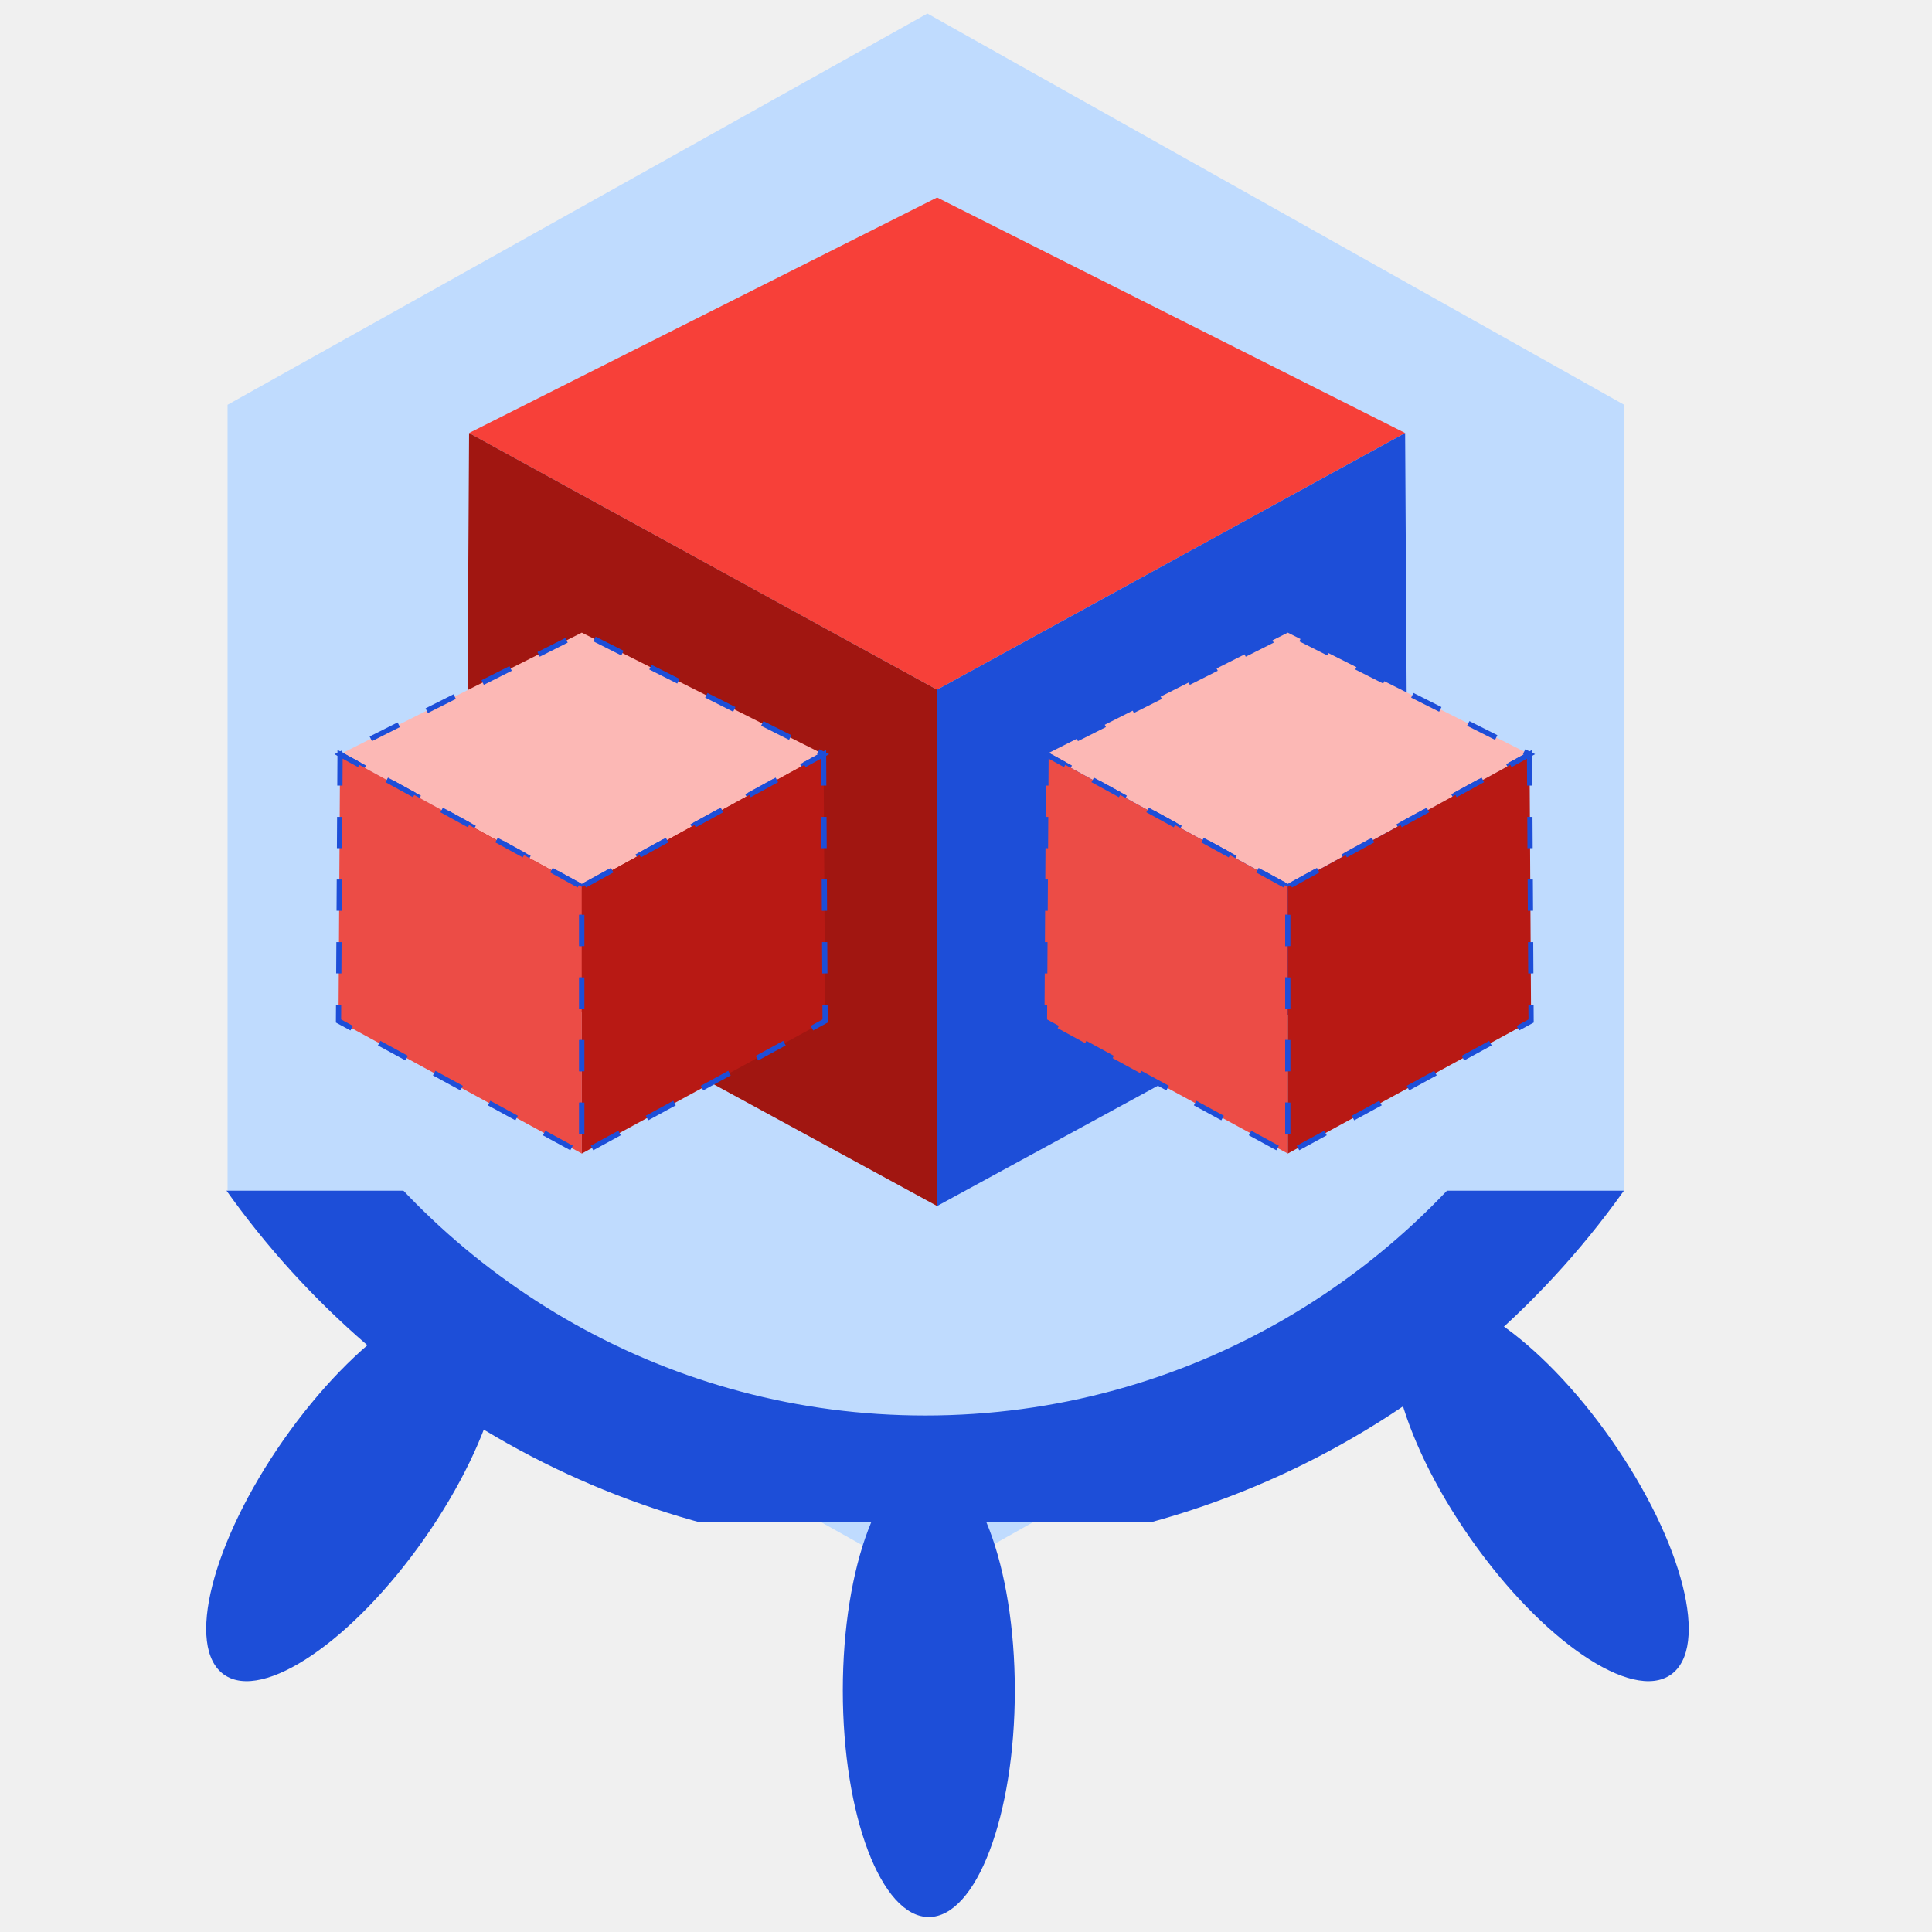
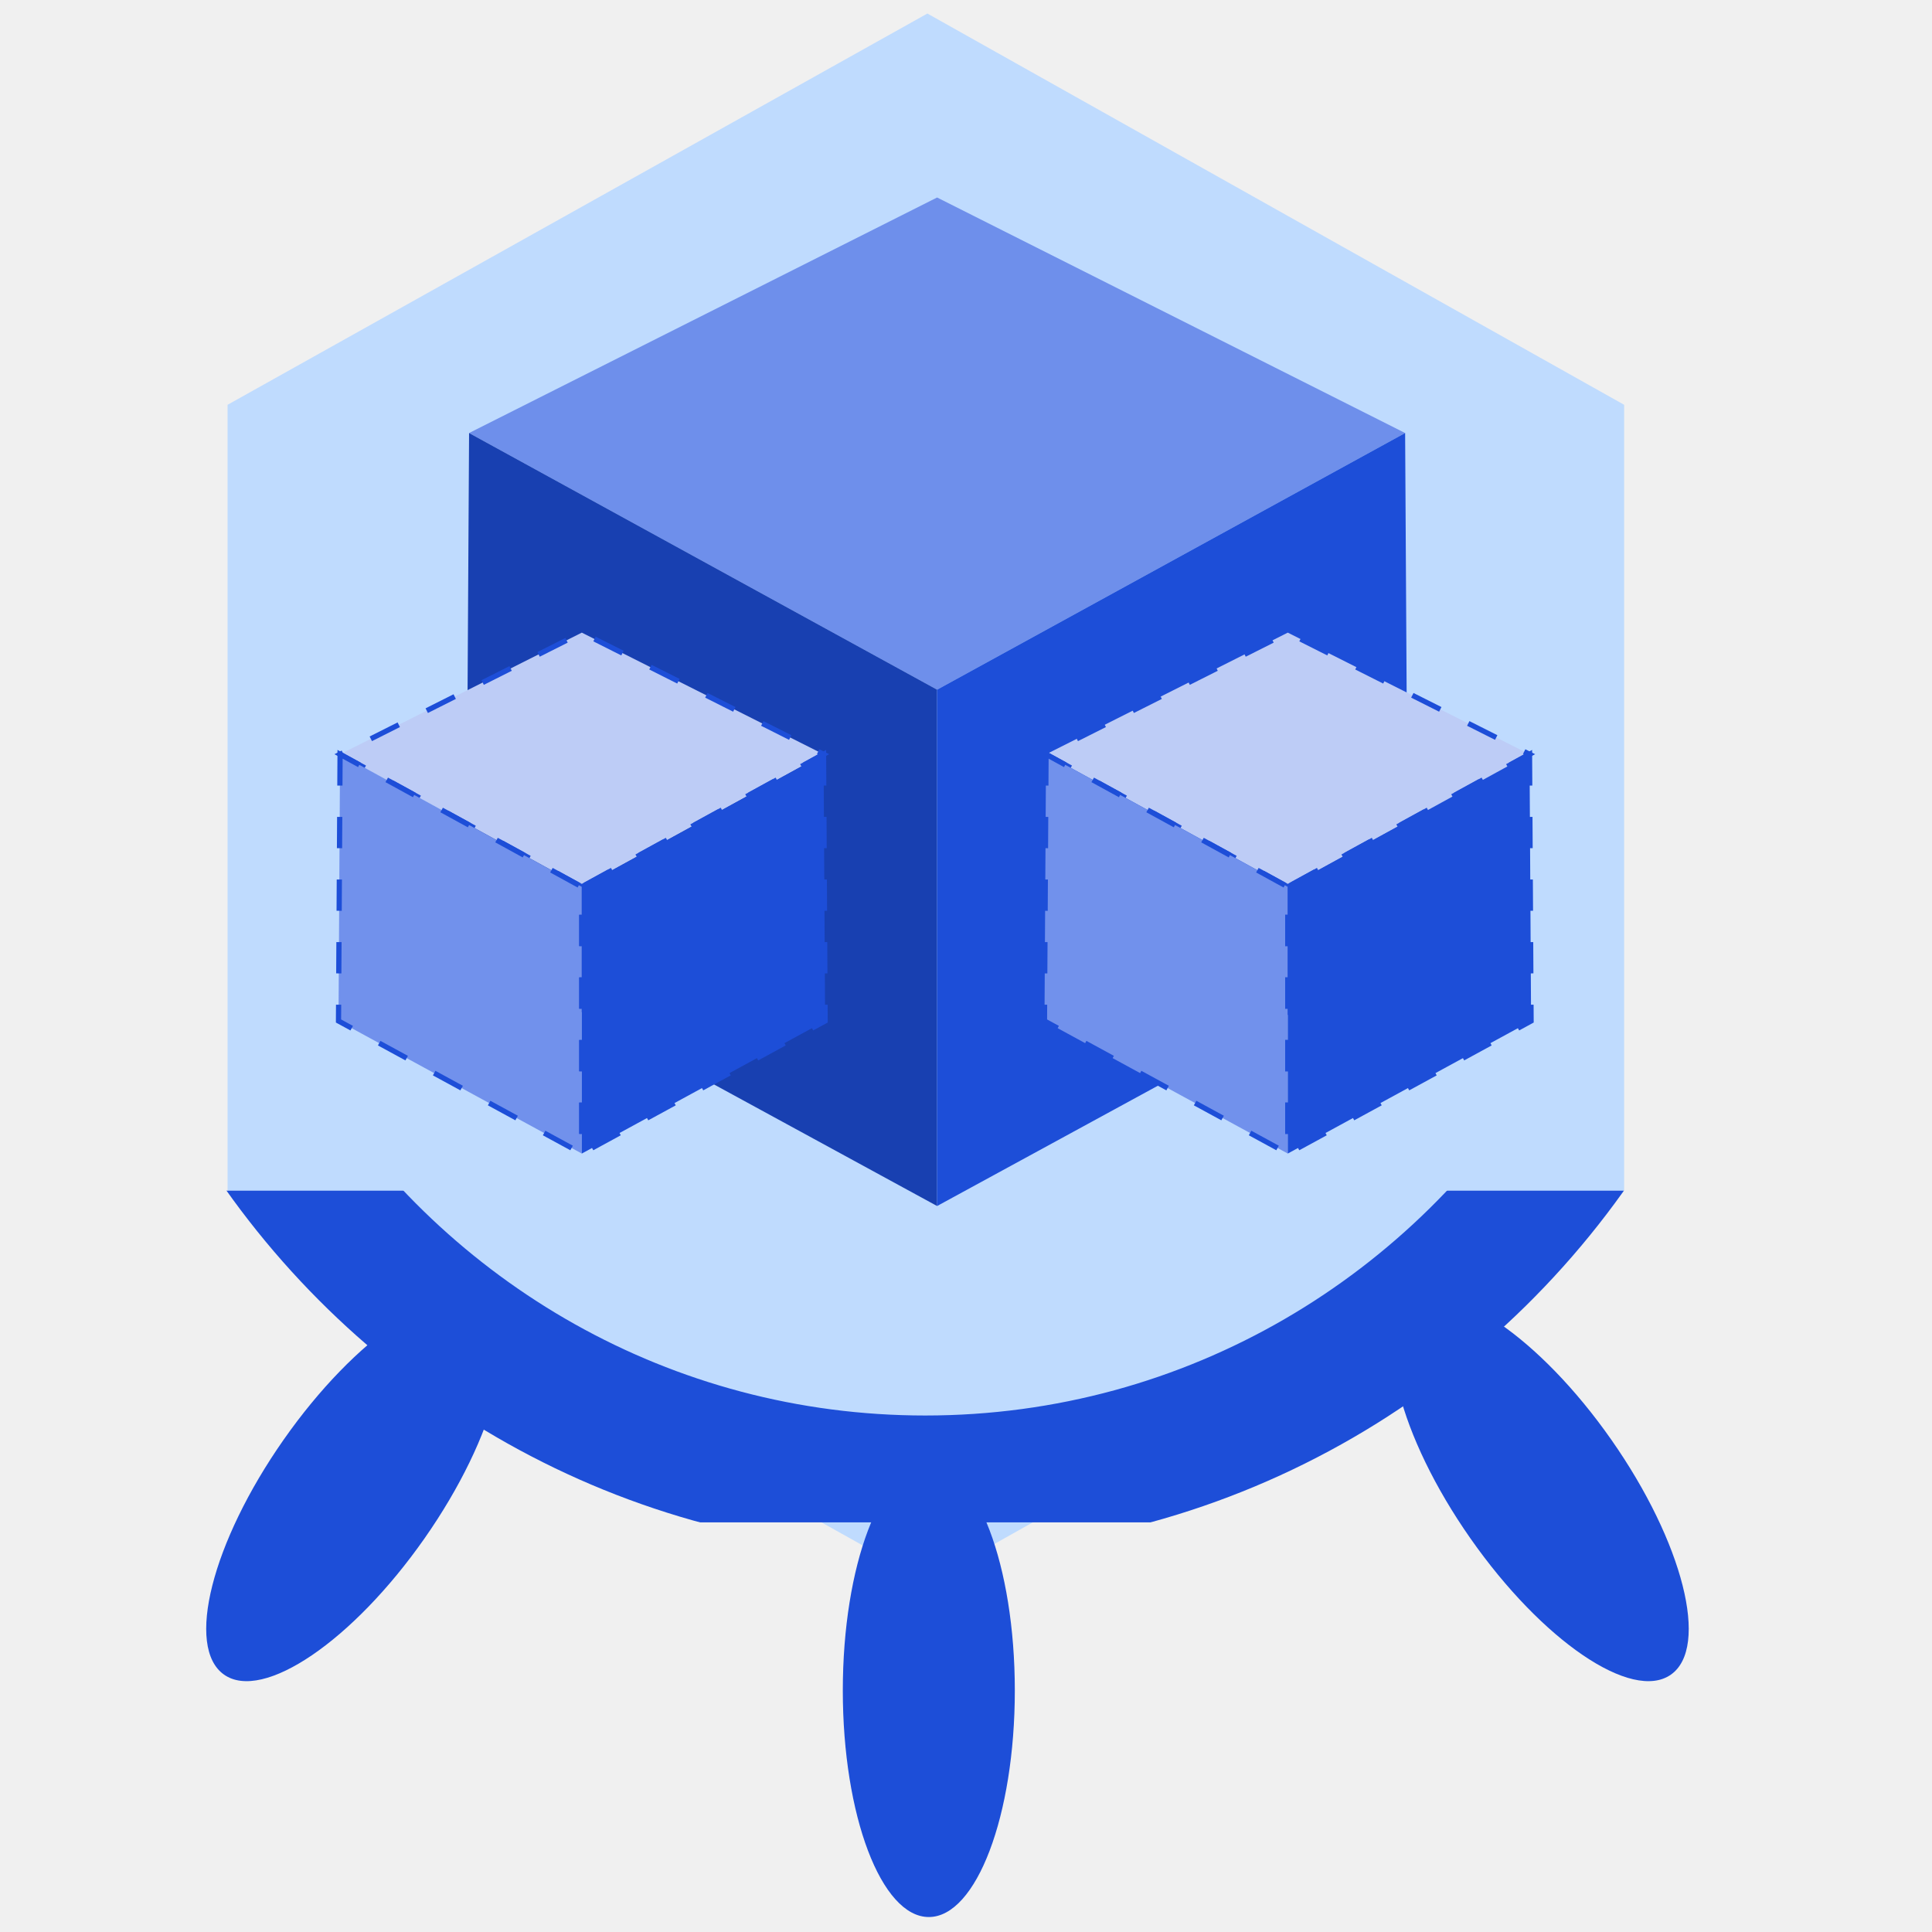
- <svg xmlns="http://www.w3.org/2000/svg" width="40" height="40" version="1.1" viewBox="0 0 40 40">
-   <defs>
+ <svg xmlns="http://www.w3.org/2000/svg" width="40" height="40" version="1.1" viewBox="0 0 40 40" id="svg207">
+   <defs id="defs147">
    <mask id="c" fill="#ffffff">
-       <path d="m0 0h313.3v159.86h-313.3z" fill="#fff" fill-rule="evenodd" />
+       <path d="m0 0h313.3v159.86h-313.3z" fill="#fff" fill-rule="evenodd" id="path144" />
    </mask>
  </defs>
  <mask id="a" fill="#ffffff">
-     <path d="m0 0h313.3v159.86h-313.3z" fill="#fff" fill-rule="evenodd" />
+     <path d="m0 0h313.3v159.86h-313.3z" fill="#fff" fill-rule="evenodd" id="path149" />
  </mask>
  <mask id="b" fill="#ffffff">
-     <path d="m0 0h313.3v159.86h-313.3z" fill="#fff" fill-rule="evenodd" />
+     <path d="m0 0h313.3v159.86h-313.3z" fill="#fff" fill-rule="evenodd" id="path152" />
  </mask>
-   <g>
-     <g transform="translate(40)">
-       <g transform="translate(-39.6 .24702)">
-         <g transform="matrix(.49527 0 0 .49527 5.0758 3.2126)">
-           <g transform="matrix(1.7758,0,0,1.7758,-164.24,-70.425)">
-             <g transform="translate(96.564,87.836)" fill="#66ff9a" stroke-width="3.24">
-               <polygon class="st0" transform="matrix(.72255 0 0 .7031 -28.717 -125.97)" points="32.9 118.6 55.7 105.5 78.4 118.6 78.4 144.9 55.7 158 32.9 144.9" fill="#bfdbfe" />
+   <g id="g205">
+     <g transform="translate(40)" id="g203">
+       <g transform="translate(-39.6 .24702)" id="g177">
+         <g transform="matrix(.49527 0 0 .49527 5.0758 3.2126)" id="g175">
+           <g transform="matrix(1.7758,0,0,1.7758,-164.24,-70.425)" id="g173">
+             <g transform="translate(96.564,87.836)" fill="#66ff9a" stroke-width="3.24" id="g157">
+               <polygon class="st0" transform="matrix(.72255 0 0 .7031 -28.717 -125.97)" points="32.9 118.6 55.7 105.5 78.4 118.6 78.4 144.9 55.7 158 32.9 144.9" fill="#bfdbfe" id="polygon155" />
            </g>
-             <g transform="matrix(.15831 0 0 .15831 83.649 18.463)" fill="#005e20" fill-rule="evenodd">
-               <g transform="matrix(1.0777,0,0,-1.0777,-10.799,451.79)">
-                 <g transform="matrix(.94489 0 0 .94489 8.6963 2.7018)" fill="#1d4ed8" mask="url(#c)">
-                   <path transform="rotate(35,137.93,151.55)" d="m203.46 95.688c6.936 0 12.559-14.809 12.559-33.077s-5.623-33.077-12.559-33.077-12.559 14.809-12.559 33.077 5.623 33.077 12.559 33.077z" />
-                   <path transform="matrix(-.81915 .57358 .57358 .81915 58.085 47.705)" d="m30.142 95.688c6.936 0 12.559-14.809 12.559-33.077s-5.623-33.077-12.559-33.077c-6.936 0-12.559 14.809-12.559 33.077s5.623 33.077 12.559 33.077z" />
-                   <path d="m153.24 119.95c-6.936 0-12.559-14.809-12.559-33.077s5.623-33.077 12.559-33.077c6.936 0 12.559 14.809 12.559 33.077s-5.623 33.077-12.559 33.077z" />
+             <g transform="matrix(.15831 0 0 .15831 83.649 18.463)" fill="#005e20" fill-rule="evenodd" id="g171">
+               <g transform="matrix(1.0777,0,0,-1.0777,-10.799,451.79)" id="g169">
+                 <g transform="matrix(.94489 0 0 .94489 8.6963 2.7018)" fill="#1d4ed8" mask="url(#c)" id="g165">
+                   <path transform="rotate(35,137.93,151.55)" d="m203.46 95.688c6.936 0 12.559-14.809 12.559-33.077s-5.623-33.077-12.559-33.077-12.559 14.809-12.559 33.077 5.623 33.077 12.559 33.077z" id="path159" style="fill:#1d4ed8;fill-opacity:1" />
+                   <path transform="matrix(-.81915 .57358 .57358 .81915 58.085 47.705)" d="m30.142 95.688c6.936 0 12.559-14.809 12.559-33.077s-5.623-33.077-12.559-33.077c-6.936 0-12.559 14.809-12.559 33.077s5.623 33.077 12.559 33.077z" id="path161" />
+                   <path d="m153.24 119.95c-6.936 0-12.559-14.809-12.559-33.077s5.623-33.077 12.559-33.077c6.936 0 12.559 14.809 12.559 33.077s-5.623 33.077-12.559 33.077z" id="path163" />
                </g>
-                 <path transform="matrix(.94489 0 0 .94489 8.6963 2.7018)" d="m251.47 173.1c-20.23-33.61-56.89-56.068-98.756-56.068-40.721 0-76.516 21.246-97.059 53.335" fill="none" mask="url(#c)" stroke="#1d4ed8" stroke-width="19.999" />
+                 <path transform="matrix(.94489 0 0 .94489 8.6963 2.7018)" d="m251.47 173.1c-20.23-33.61-56.89-56.068-98.756-56.068-40.721 0-76.516 21.246-97.059 53.335" fill="none" mask="url(#c)" stroke="#1d4ed8" stroke-width="19.999" id="path167" />
              </g>
            </g>
          </g>
        </g>
      </g>
-       <g transform="matrix(.25662 0 0 .25662 -36.775 .00066119)">
-         <g transform="matrix(.81204 0 0 .81204 11.067 5.4562)">
-           <path d="m64 61.8 46.5-25.5-46.5-23.4-46.5 23.4z" fill="#f74039" />
-           <path d="m17.5 36.3-0.3 51.3 46.8 25.5v-51.3z" fill="#a11611" />
-           <path d="m110.5 36.3 0.3 51.3-46.8 25.5v-51.3z" fill="#1d4ed8" />
-           <g stroke="#1d4ed8" stroke-dasharray="3.11, 3.11" stroke-width=".518">
-             <path d="m98.842 81.39 24.019-13.171-24.019-12.087-24.019 12.087z" fill="#fcb8b5" />
-             <path d="m74.823 68.219-0.155 26.498 24.174 13.171v-26.498z" fill="#ec4c46" />
-             <path d="m122.86 68.219 0.155 26.498-24.174 13.171v-26.498z" fill="#b81914" />
-             <path d="m28.7 81.39 24.019-13.171-24.019-12.087-24.019 12.087z" fill="#fcb8b5" />
-             <path d="m4.682 68.219-0.155 26.498 24.174 13.171v-26.498z" fill="#ec4c46" />
-             <path d="m52.719 68.219 0.155 26.498-24.174 13.171v-26.498z" fill="#b81914" />
+       <g transform="matrix(.25662 0 0 .25662 -36.775 .00066119)" id="g201">
+         <g transform="matrix(.81204 0 0 .81204 11.067 5.4562)" id="g199">
+           <path d="m64 61.8 46.5-25.5-46.5-23.4-46.5 23.4z" fill="#f74039" id="path179" style="fill:#6e8feb;fill-opacity:1" />
+           <path d="m17.5 36.3-0.3 51.3 46.8 25.5v-51.3z" fill="#a11611" id="path181" style="fill:#1840b1;fill-opacity:1" />
+           <path d="m110.5 36.3 0.3 51.3-46.8 25.5v-51.3z" fill="#1d4ed8" id="path183" />
+           <g stroke="#1d4ed8" stroke-dasharray="3.11, 3.11" stroke-width=".518" id="g197">
+             <path d="m98.842 81.39 24.019-13.171-24.019-12.087-24.019 12.087z" fill="#fcb8b5" id="path185" style="fill:#bdccf6;fill-opacity:1" />
+             <path d="m74.823 68.219-0.155 26.498 24.174 13.171v-26.498z" fill="#ec4c46" id="path187" style="fill:#7191ec;fill-opacity:1" />
+             <path d="m122.86 68.219 0.155 26.498-24.174 13.171v-26.498z" fill="#b81914" id="path189" style="fill:#1d4ed8;fill-opacity:1" />
+             <path d="m28.7 81.39 24.019-13.171-24.019-12.087-24.019 12.087z" fill="#fcb8b5" id="path191" style="fill:#bdccf6;fill-opacity:1" />
+             <path d="m4.682 68.219-0.155 26.498 24.174 13.171v-26.498z" fill="#ec4c46" id="path193" style="fill:#7191ec;fill-opacity:1" />
+             <path d="m52.719 68.219 0.155 26.498-24.174 13.171v-26.498z" fill="#b81914" id="path195" style="fill:#1d4ed8;fill-opacity:1" />
          </g>
        </g>
      </g>
    </g>
  </g>
</svg>
